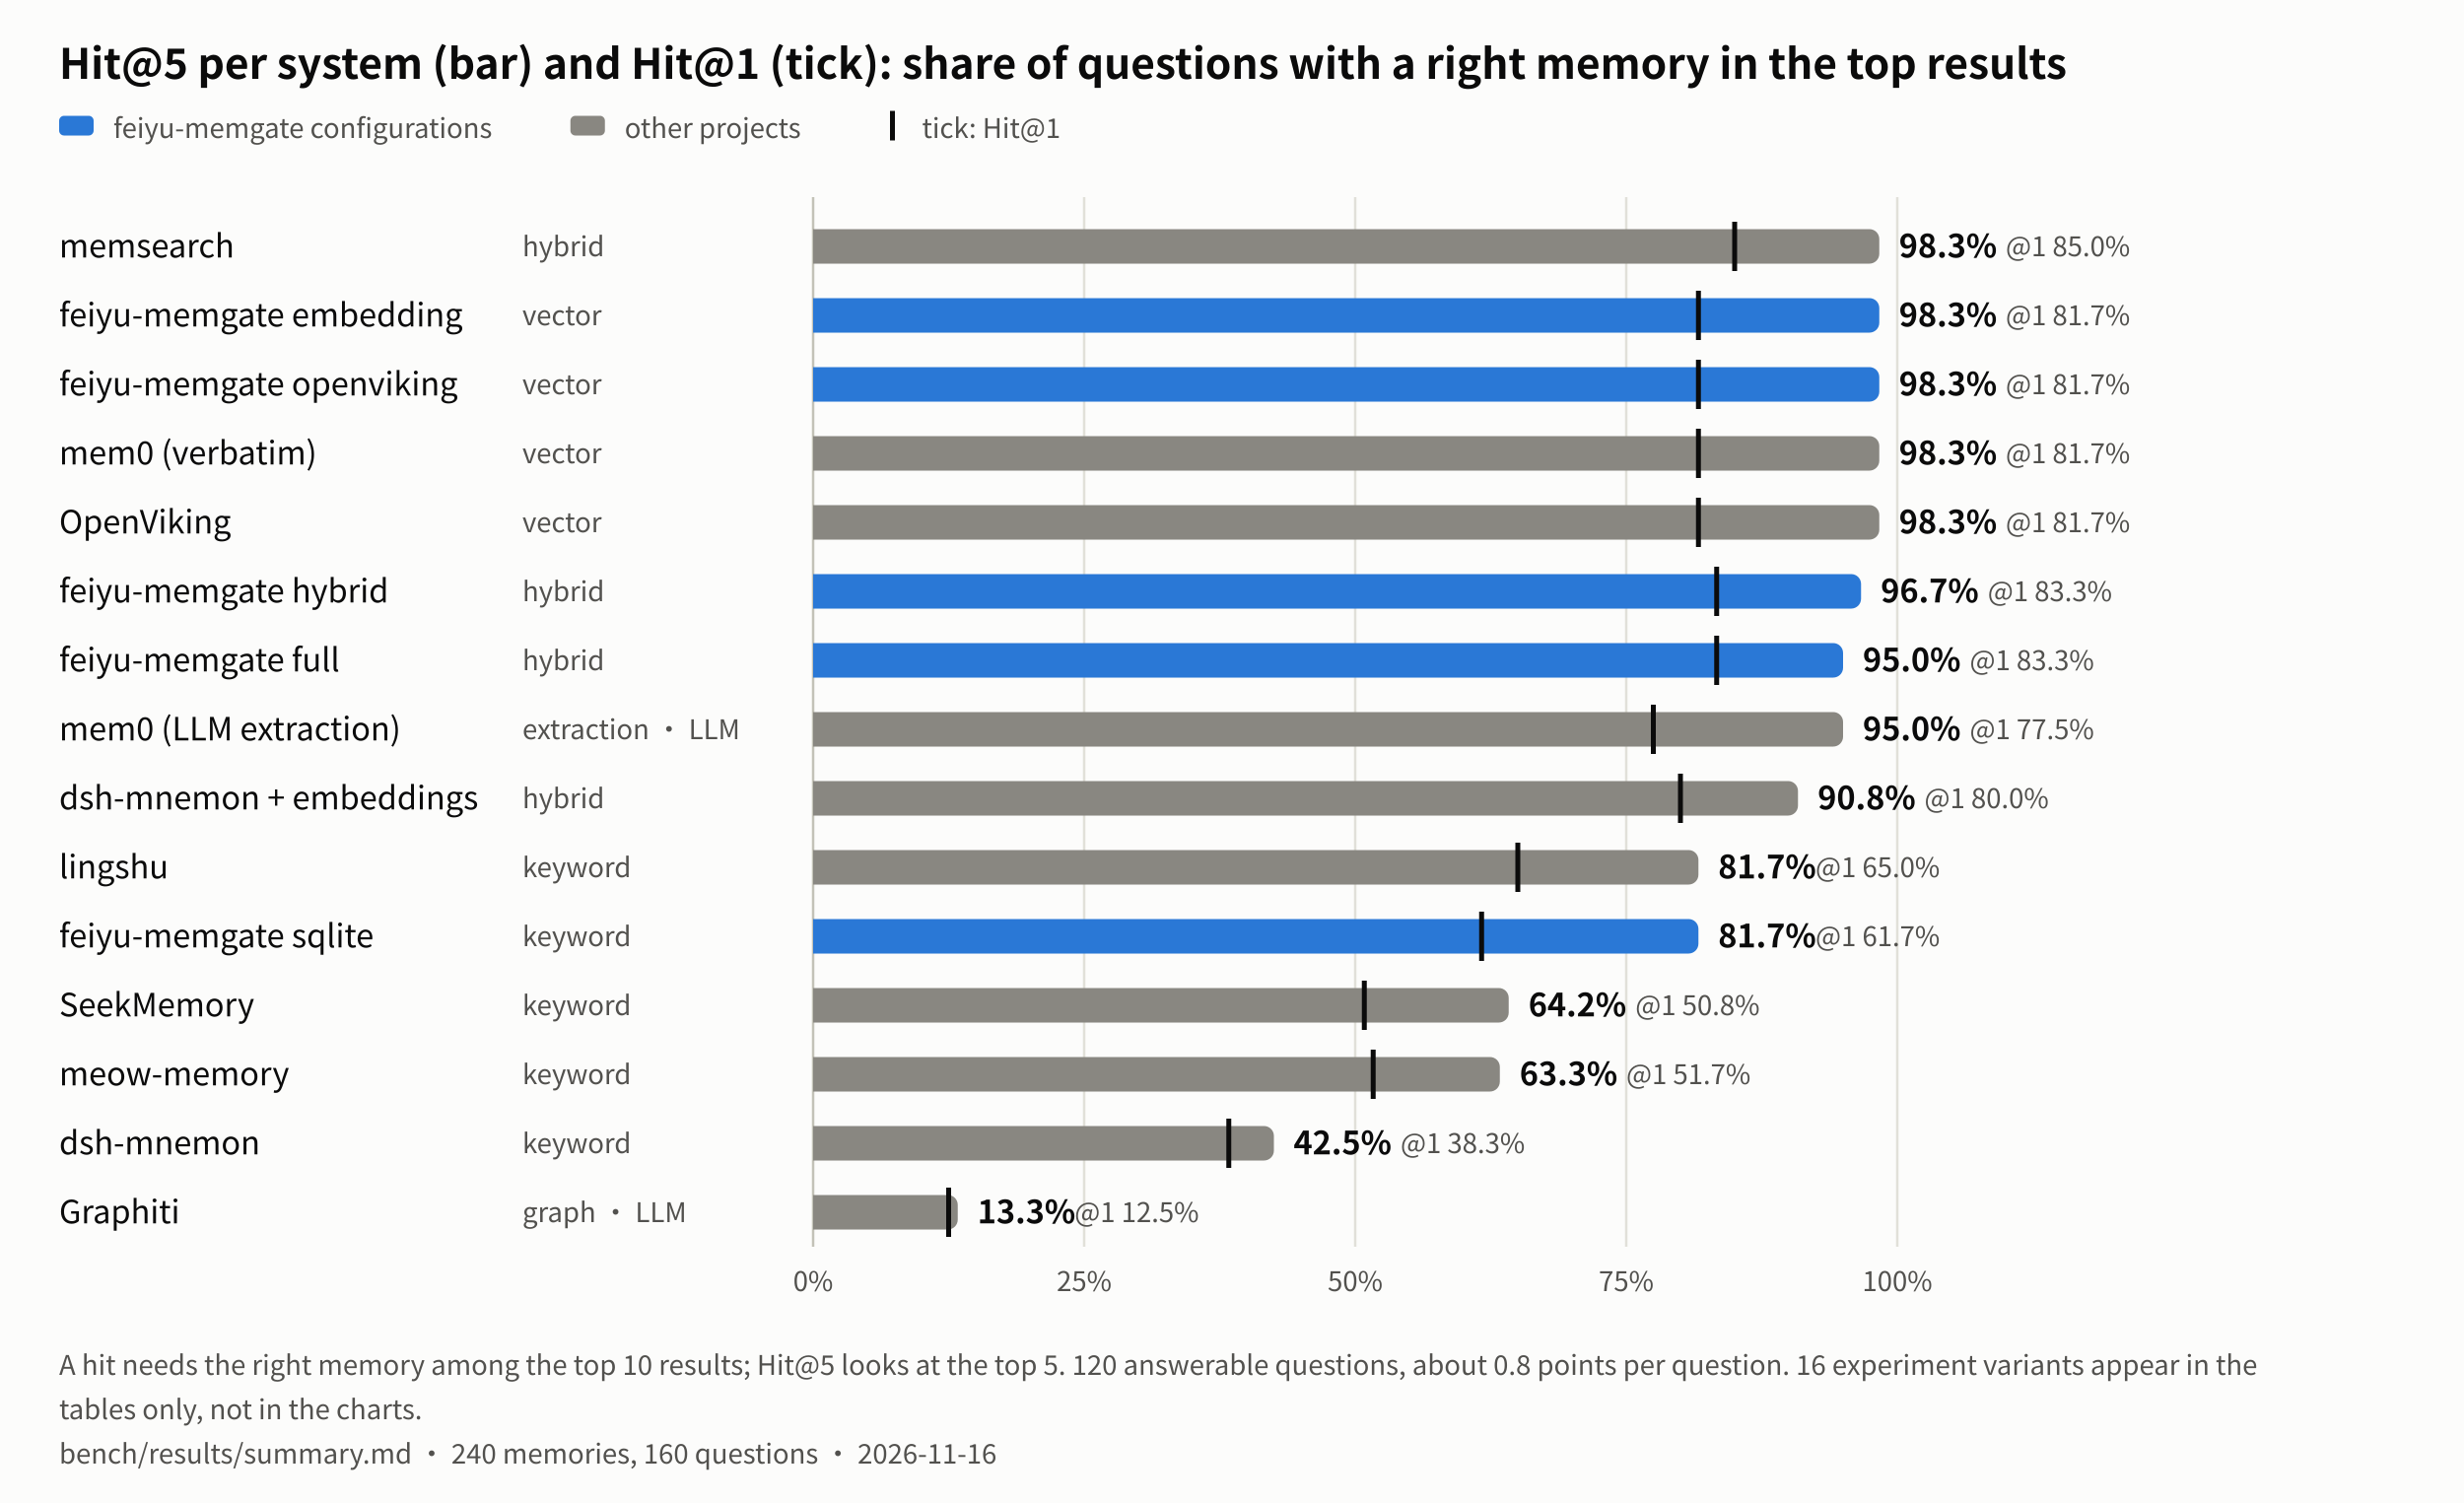
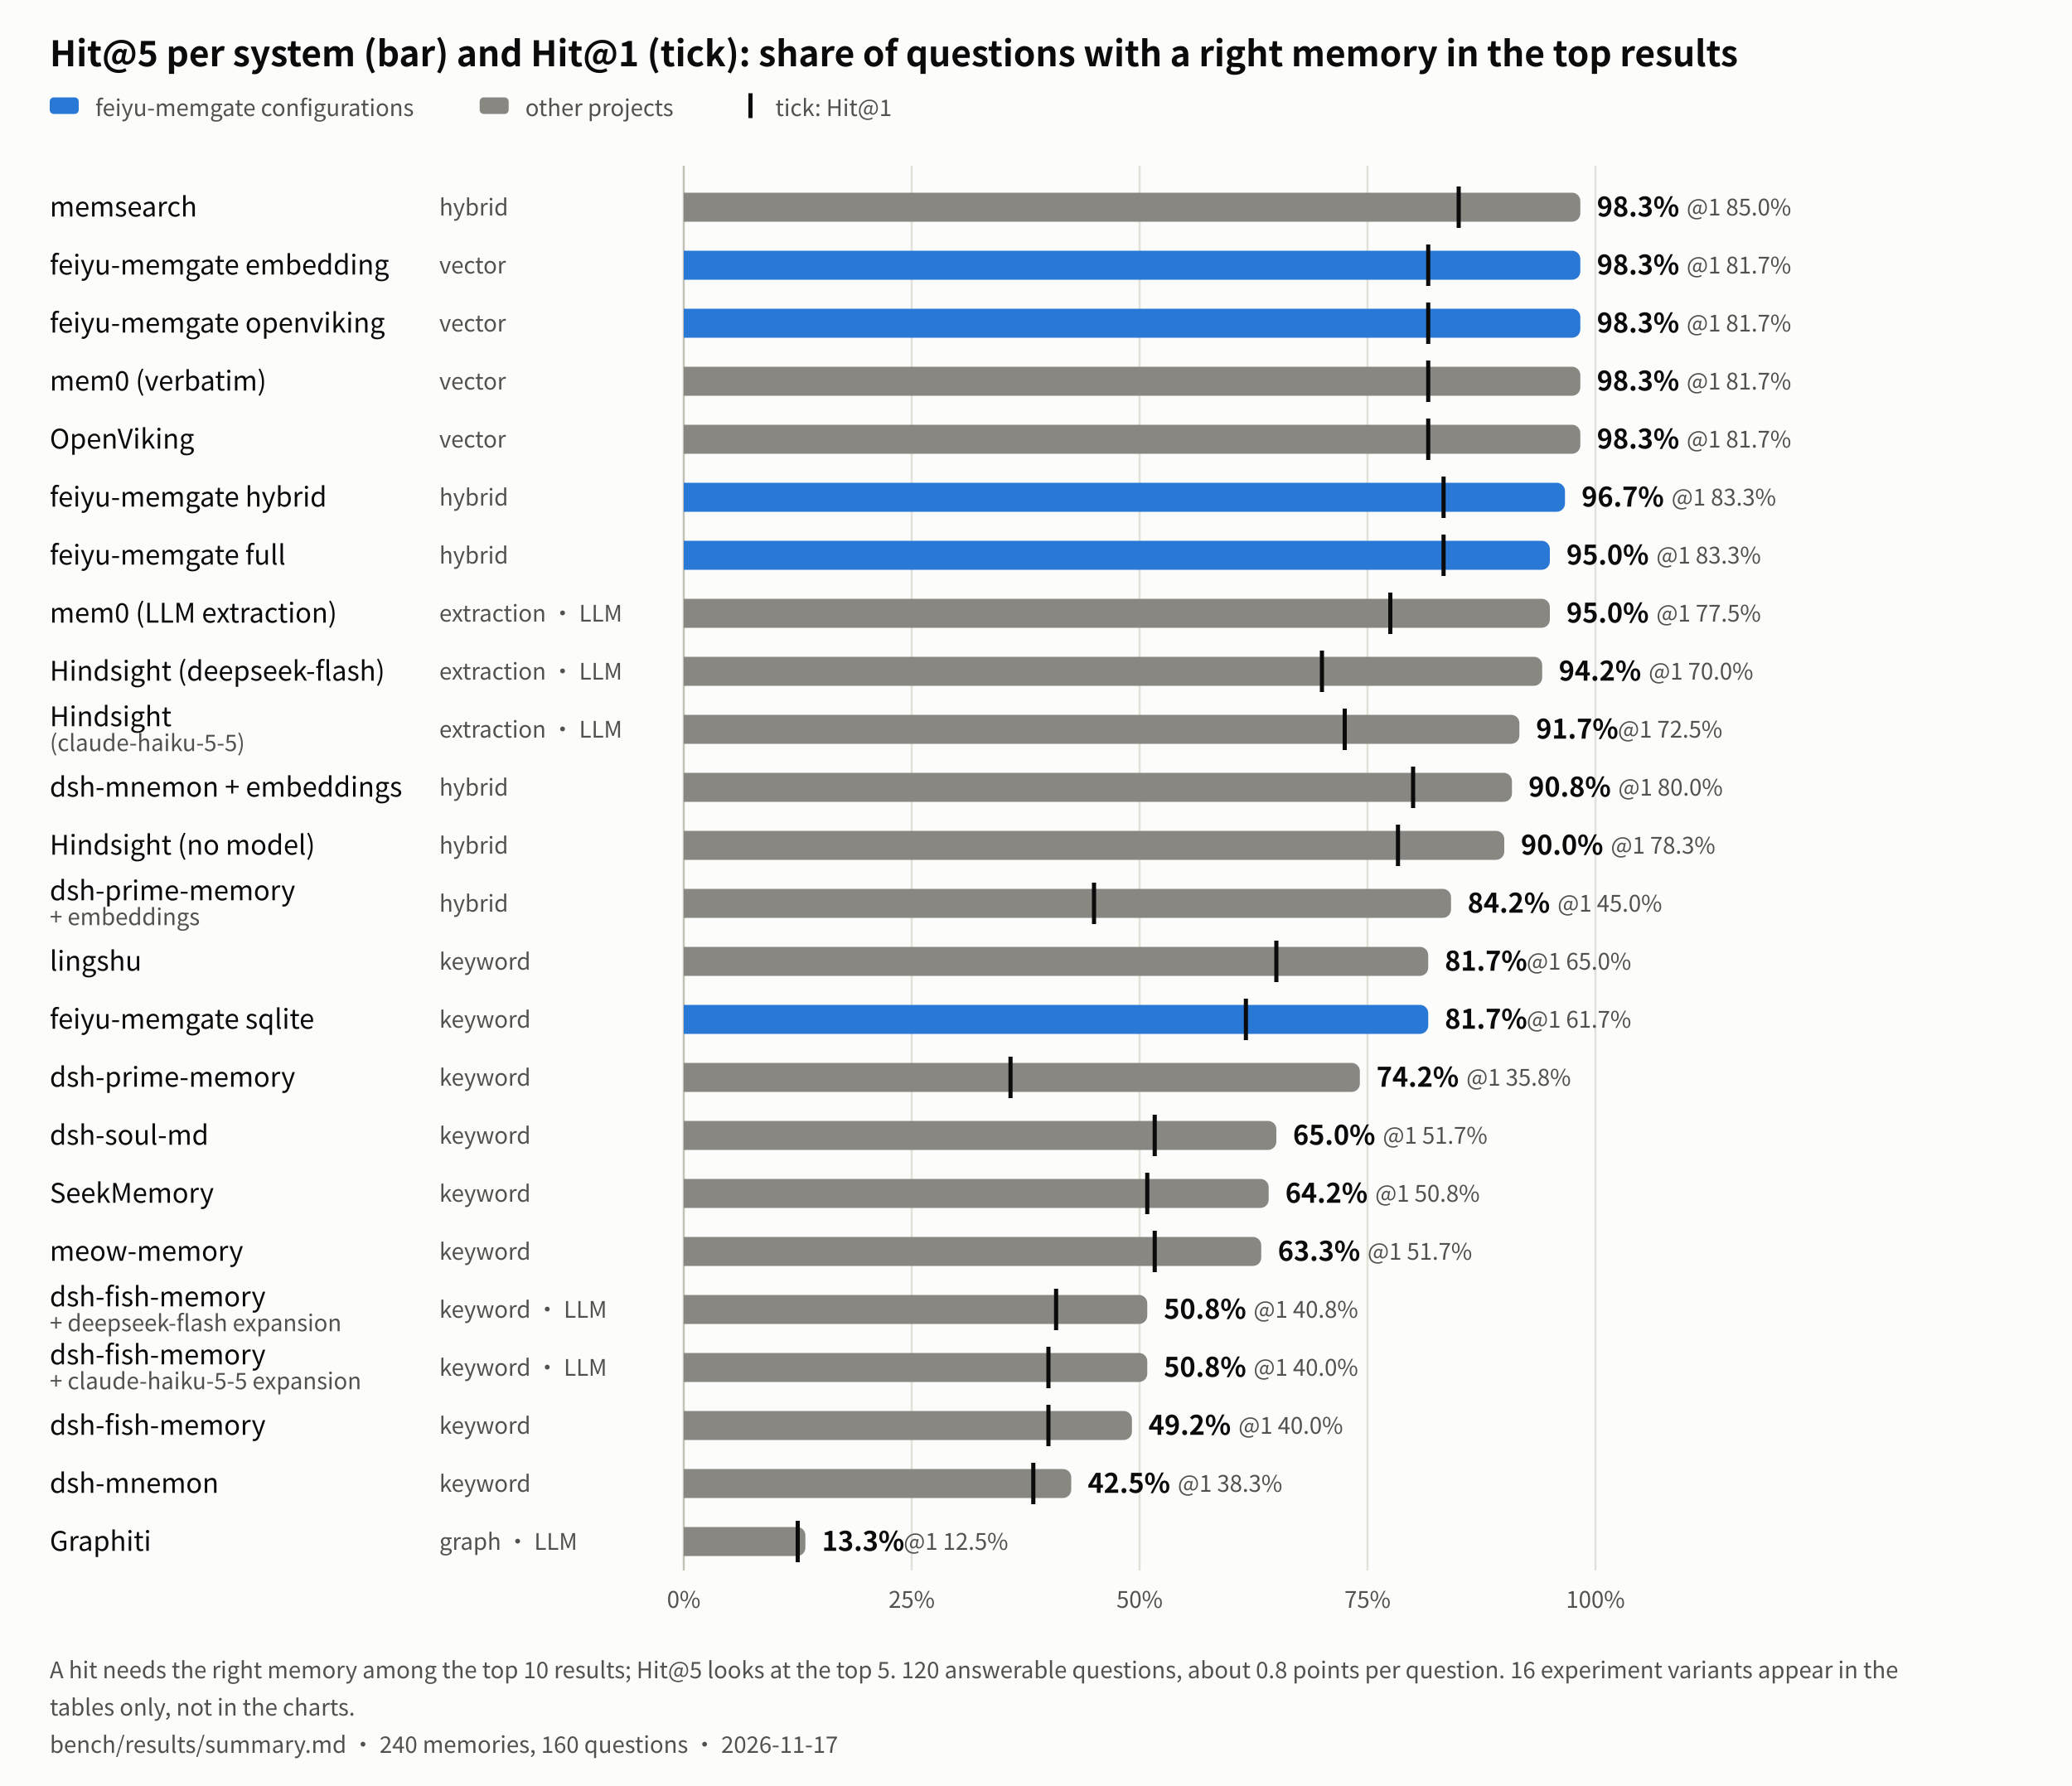
- <svg xmlns="http://www.w3.org/2000/svg" width="1000" height="610" viewBox="0 0 1000 610" role="img" lang="en">
+ <svg xmlns="http://www.w3.org/2000/svg" width="1000" height="862" viewBox="0 0 1000 862" role="img" lang="en">
  <style>text{font-family:-apple-system, "Segoe UI", "Microsoft YaHei", "PingFang SC", "Noto Sans CJK SC", "Helvetica Neue", Arial, sans-serif;fill:#52514e;font-size:13px}.t{font-size:17px;font-weight:600;fill:#0b0b0b}.l{font-size:13px;fill:#0b0b0b}.lb{font-size:13px;font-weight:600;fill:#0b0b0b}.s{font-size:11px;fill:#52514e}.grid{stroke:#e1e0d9;stroke-width:1;fill:none}.axis{stroke:#c3c2b7;stroke-width:1;fill:none}.tick{stroke:#0b0b0b;stroke-width:2;fill:none}.lead{stroke-width:1;fill:none}.fa{fill:#2a78d6}.fo{fill:#898781}.tint{fill:#898781;fill-opacity:0.35}</style>
-   <rect width="1000" height="610" fill="#fcfcfb" />
+   <rect width="1000" height="862" fill="#fcfcfb" />
  <text x="24.0" y="32.0" class="t">Hit@5 per system (bar) and Hit@1 (tick): share of questions with a right memory in the top results</text>
  <rect x="24.0" y="47.0" width="14" height="8" rx="2" class="fa" />
  <text x="46.0" y="56.0" class="s">feiyu-memgate configurations</text>
  <rect x="231.5" y="47.0" width="14" height="8" rx="2" class="fo" />
  <text x="253.5" y="56.0" class="s">other projects</text>
  <line x1="362.2" y1="45.0" x2="362.2" y2="57.0" class="tick" />
  <text x="374.2" y="56.0" class="s">tick: Hit@1</text>
-   <line x1="330.0" y1="80.0" x2="330.0" y2="506.0" class="axis" />
-   <text x="330.0" y="524.0" class="s" text-anchor="middle">0%</text>
-   <line x1="440.0" y1="80.0" x2="440.0" y2="506.0" class="grid" />
-   <text x="440.0" y="524.0" class="s" text-anchor="middle">25%</text>
-   <line x1="550.0" y1="80.0" x2="550.0" y2="506.0" class="grid" />
-   <text x="550.0" y="524.0" class="s" text-anchor="middle">50%</text>
-   <line x1="660.0" y1="80.0" x2="660.0" y2="506.0" class="grid" />
-   <text x="660.0" y="524.0" class="s" text-anchor="middle">75%</text>
-   <line x1="770.0" y1="80.0" x2="770.0" y2="506.0" class="grid" />
-   <text x="770.0" y="524.0" class="s" text-anchor="middle">100%</text>
+   <line x1="330.0" y1="80.0" x2="330.0" y2="758.0" class="axis" />
+   <text x="330.0" y="776.0" class="s" text-anchor="middle">0%</text>
+   <line x1="440.0" y1="80.0" x2="440.0" y2="758.0" class="grid" />
+   <text x="440.0" y="776.0" class="s" text-anchor="middle">25%</text>
+   <line x1="550.0" y1="80.0" x2="550.0" y2="758.0" class="grid" />
+   <text x="550.0" y="776.0" class="s" text-anchor="middle">50%</text>
+   <line x1="660.0" y1="80.0" x2="660.0" y2="758.0" class="grid" />
+   <text x="660.0" y="776.0" class="s" text-anchor="middle">75%</text>
+   <line x1="770.0" y1="80.0" x2="770.0" y2="758.0" class="grid" />
+   <text x="770.0" y="776.0" class="s" text-anchor="middle">100%</text>
  <text x="24.0" y="104.5" class="l">memsearch</text>
  <text x="212.0" y="104.0" class="s">hybrid</text>
  <path d="M330.0,93.0 H758.7 A4.0,4.0 0 0 1 762.7,97.0 V103.0 A4.0,4.0 0 0 1 758.7,107.0 H330.0 Z" fill="#898781" />
  <line x1="704.0" y1="90.0" x2="704.0" y2="110.0" class="tick" />
  <text x="770.7" y="104.5" class="lb">98.3%</text>
  <text x="814.0" y="104.0" class="s">@1 85.0%</text>
  <text x="24.0" y="132.5" class="l">feiyu-memgate embedding</text>
  <text x="212.0" y="132.0" class="s">vector</text>
  <path d="M330.0,121.0 H758.7 A4.0,4.0 0 0 1 762.7,125.0 V131.0 A4.0,4.0 0 0 1 758.7,135.0 H330.0 Z" fill="#2a78d6" />
  <line x1="689.3" y1="118.0" x2="689.3" y2="138.0" class="tick" />
  <text x="770.7" y="132.5" class="lb">98.3%</text>
  <text x="814.0" y="132.0" class="s">@1 81.7%</text>
  <text x="24.0" y="160.5" class="l">feiyu-memgate openviking</text>
  <text x="212.0" y="160.0" class="s">vector</text>
  <path d="M330.0,149.0 H758.7 A4.0,4.0 0 0 1 762.7,153.0 V159.0 A4.0,4.0 0 0 1 758.7,163.0 H330.0 Z" fill="#2a78d6" />
  <line x1="689.3" y1="146.0" x2="689.3" y2="166.0" class="tick" />
  <text x="770.7" y="160.5" class="lb">98.3%</text>
  <text x="814.0" y="160.0" class="s">@1 81.7%</text>
  <text x="24.0" y="188.5" class="l">mem0 (verbatim)</text>
  <text x="212.0" y="188.0" class="s">vector</text>
  <path d="M330.0,177.0 H758.7 A4.0,4.0 0 0 1 762.7,181.0 V187.0 A4.0,4.0 0 0 1 758.7,191.0 H330.0 Z" fill="#898781" />
  <line x1="689.3" y1="174.0" x2="689.3" y2="194.0" class="tick" />
  <text x="770.7" y="188.5" class="lb">98.3%</text>
  <text x="814.0" y="188.0" class="s">@1 81.7%</text>
  <text x="24.0" y="216.5" class="l">OpenViking</text>
  <text x="212.0" y="216.0" class="s">vector</text>
  <path d="M330.0,205.0 H758.7 A4.0,4.0 0 0 1 762.7,209.0 V215.0 A4.0,4.0 0 0 1 758.7,219.0 H330.0 Z" fill="#898781" />
  <line x1="689.3" y1="202.0" x2="689.3" y2="222.0" class="tick" />
  <text x="770.7" y="216.5" class="lb">98.3%</text>
  <text x="814.0" y="216.0" class="s">@1 81.7%</text>
  <text x="24.0" y="244.5" class="l">feiyu-memgate hybrid</text>
  <text x="212.0" y="244.0" class="s">hybrid</text>
  <path d="M330.0,233.0 H751.3 A4.0,4.0 0 0 1 755.3,237.0 V243.0 A4.0,4.0 0 0 1 751.3,247.0 H330.0 Z" fill="#2a78d6" />
  <line x1="696.7" y1="230.0" x2="696.7" y2="250.0" class="tick" />
  <text x="763.3" y="244.5" class="lb">96.7%</text>
  <text x="806.7" y="244.0" class="s">@1 83.3%</text>
  <text x="24.0" y="272.5" class="l">feiyu-memgate full</text>
  <text x="212.0" y="272.0" class="s">hybrid</text>
  <path d="M330.0,261.0 H744.0 A4.0,4.0 0 0 1 748.0,265.0 V271.0 A4.0,4.0 0 0 1 744.0,275.0 H330.0 Z" fill="#2a78d6" />
  <line x1="696.7" y1="258.0" x2="696.7" y2="278.0" class="tick" />
  <text x="756.0" y="272.5" class="lb">95.0%</text>
  <text x="799.4" y="272.0" class="s">@1 83.3%</text>
  <text x="24.0" y="300.5" class="l">mem0 (LLM extraction)</text>
  <text x="212.0" y="300.0" class="s">extraction · LLM</text>
  <path d="M330.0,289.0 H744.0 A4.0,4.0 0 0 1 748.0,293.0 V299.0 A4.0,4.0 0 0 1 744.0,303.0 H330.0 Z" fill="#898781" />
  <line x1="671.0" y1="286.0" x2="671.0" y2="306.0" class="tick" />
  <text x="756.0" y="300.5" class="lb">95.0%</text>
  <text x="799.4" y="300.0" class="s">@1 77.5%</text>
-   <text x="24.0" y="328.5" class="l">dsh-mnemon + embeddings</text>
-   <text x="212.0" y="328.0" class="s">hybrid</text>
-   <path d="M330.0,317.0 H725.7 A4.0,4.0 0 0 1 729.7,321.0 V327.0 A4.0,4.0 0 0 1 725.7,331.0 H330.0 Z" fill="#898781" />
-   <line x1="682.0" y1="314.0" x2="682.0" y2="334.0" class="tick" />
-   <text x="737.7" y="328.5" class="lb">90.8%</text>
-   <text x="781.0" y="328.0" class="s">@1 80.0%</text>
-   <text x="24.0" y="356.5" class="l">lingshu</text>
-   <text x="212.0" y="356.0" class="s">keyword</text>
-   <path d="M330.0,345.0 H685.3 A4.0,4.0 0 0 1 689.3,349.0 V355.0 A4.0,4.0 0 0 1 685.3,359.0 H330.0 Z" fill="#898781" />
-   <line x1="616.0" y1="342.0" x2="616.0" y2="362.0" class="tick" />
-   <text x="697.3" y="356.5" class="lb">81.7%</text>
-   <text x="736.8" y="356.0" class="s">@1 65.0%</text>
-   <text x="24.0" y="384.5" class="l">feiyu-memgate sqlite</text>
-   <text x="212.0" y="384.0" class="s">keyword</text>
-   <path d="M330.0,373.0 H685.3 A4.0,4.0 0 0 1 689.3,377.0 V383.0 A4.0,4.0 0 0 1 685.3,387.0 H330.0 Z" fill="#2a78d6" />
-   <line x1="601.3" y1="370.0" x2="601.3" y2="390.0" class="tick" />
-   <text x="697.3" y="384.5" class="lb">81.7%</text>
-   <text x="736.8" y="384.0" class="s">@1 61.7%</text>
-   <text x="24.0" y="412.5" class="l">SeekMemory</text>
-   <text x="212.0" y="412.0" class="s">keyword</text>
-   <path d="M330.0,401.0 H608.3 A4.0,4.0 0 0 1 612.3,405.0 V411.0 A4.0,4.0 0 0 1 608.3,415.0 H330.0 Z" fill="#898781" />
-   <line x1="553.7" y1="398.0" x2="553.7" y2="418.0" class="tick" />
-   <text x="620.3" y="412.5" class="lb">64.2%</text>
-   <text x="663.7" y="412.0" class="s">@1 50.8%</text>
-   <text x="24.0" y="440.5" class="l">meow-memory</text>
-   <text x="212.0" y="440.0" class="s">keyword</text>
-   <path d="M330.0,429.0 H604.7 A4.0,4.0 0 0 1 608.7,433.0 V439.0 A4.0,4.0 0 0 1 604.7,443.0 H330.0 Z" fill="#898781" />
-   <line x1="557.3" y1="426.0" x2="557.3" y2="446.0" class="tick" />
-   <text x="616.7" y="440.5" class="lb">63.3%</text>
-   <text x="660.0" y="440.0" class="s">@1 51.7%</text>
-   <text x="24.0" y="468.5" class="l">dsh-mnemon</text>
+   <text x="24.0" y="328.5" class="l">Hindsight (deepseek-flash)</text>
+   <text x="212.0" y="328.0" class="s">extraction · LLM</text>
+   <path d="M330.0,317.0 H740.3 A4.0,4.0 0 0 1 744.3,321.0 V327.0 A4.0,4.0 0 0 1 740.3,331.0 H330.0 Z" fill="#898781" />
+   <line x1="638.0" y1="314.0" x2="638.0" y2="334.0" class="tick" />
+   <text x="752.3" y="328.5" class="lb">94.2%</text>
+   <text x="795.7" y="328.0" class="s">@1 70.0%</text>
+   <text x="24.0" y="350.5" class="l">Hindsight</text>
+   <text x="24.0" y="362.5" class="s">(claude-haiku-5-5)</text>
+   <text x="212.0" y="356.0" class="s">extraction · LLM</text>
+   <path d="M330.0,345.0 H729.3 A4.0,4.0 0 0 1 733.3,349.0 V355.0 A4.0,4.0 0 0 1 729.3,359.0 H330.0 Z" fill="#898781" />
+   <line x1="649.0" y1="342.0" x2="649.0" y2="362.0" class="tick" />
+   <text x="741.3" y="356.5" class="lb">91.7%</text>
+   <text x="780.8" y="356.0" class="s">@1 72.5%</text>
+   <text x="24.0" y="384.5" class="l">dsh-mnemon + embeddings</text>
+   <text x="212.0" y="384.0" class="s">hybrid</text>
+   <path d="M330.0,373.0 H725.7 A4.0,4.0 0 0 1 729.7,377.0 V383.0 A4.0,4.0 0 0 1 725.7,387.0 H330.0 Z" fill="#898781" />
+   <line x1="682.0" y1="370.0" x2="682.0" y2="390.0" class="tick" />
+   <text x="737.7" y="384.5" class="lb">90.8%</text>
+   <text x="781.0" y="384.0" class="s">@1 80.0%</text>
+   <text x="24.0" y="412.5" class="l">Hindsight (no model)</text>
+   <text x="212.0" y="412.0" class="s">hybrid</text>
+   <path d="M330.0,401.0 H722.0 A4.0,4.0 0 0 1 726.0,405.0 V411.0 A4.0,4.0 0 0 1 722.0,415.0 H330.0 Z" fill="#898781" />
+   <line x1="674.7" y1="398.0" x2="674.7" y2="418.0" class="tick" />
+   <text x="734.0" y="412.5" class="lb">90.0%</text>
+   <text x="777.4" y="412.0" class="s">@1 78.3%</text>
+   <text x="24.0" y="434.5" class="l">dsh-prime-memory</text>
+   <text x="24.0" y="446.5" class="s">+ embeddings</text>
+   <text x="212.0" y="440.0" class="s">hybrid</text>
+   <path d="M330.0,429.0 H696.3 A4.0,4.0 0 0 1 700.3,433.0 V439.0 A4.0,4.0 0 0 1 696.3,443.0 H330.0 Z" fill="#898781" />
+   <line x1="528.0" y1="426.0" x2="528.0" y2="446.0" class="tick" />
+   <text x="708.3" y="440.5" class="lb">84.2%</text>
+   <text x="751.7" y="440.0" class="s">@1 45.0%</text>
+   <text x="24.0" y="468.5" class="l">lingshu</text>
  <text x="212.0" y="468.0" class="s">keyword</text>
-   <path d="M330.0,457.0 H513.0 A4.0,4.0 0 0 1 517.0,461.0 V467.0 A4.0,4.0 0 0 1 513.0,471.0 H330.0 Z" fill="#898781" />
-   <line x1="498.7" y1="454.0" x2="498.7" y2="474.0" class="tick" />
-   <text x="525.0" y="468.5" class="lb">42.5%</text>
-   <text x="568.4" y="468.0" class="s">@1 38.3%</text>
-   <text x="24.0" y="496.5" class="l">Graphiti</text>
-   <text x="212.0" y="496.0" class="s">graph · LLM</text>
-   <path d="M330.0,485.0 H384.7 A4.0,4.0 0 0 1 388.7,489.0 V495.0 A4.0,4.0 0 0 1 384.7,499.0 H330.0 Z" fill="#898781" />
-   <line x1="385.0" y1="482.0" x2="385.0" y2="502.0" class="tick" />
-   <text x="396.7" y="496.5" class="lb">13.3%</text>
-   <text x="436.1" y="496.0" class="s">@1 12.5%</text>
-   <text x="24.0" y="558.0" class="s">A hit needs the right memory among the top 10 results; Hit@5 looks at the top 5. 120 answerable questions, about 0.8 points per question. 16 experiment variants appear in the</text>
-   <text x="24.0" y="576.0" class="s">tables only, not in the charts.</text>
-   <text x="24.0" y="594.0" class="s">bench/results/summary.md · 240 memories, 160 questions · 2026-11-16</text>
+   <path d="M330.0,457.0 H685.3 A4.0,4.0 0 0 1 689.3,461.0 V467.0 A4.0,4.0 0 0 1 685.3,471.0 H330.0 Z" fill="#898781" />
+   <line x1="616.0" y1="454.0" x2="616.0" y2="474.0" class="tick" />
+   <text x="697.3" y="468.5" class="lb">81.7%</text>
+   <text x="736.8" y="468.0" class="s">@1 65.0%</text>
+   <text x="24.0" y="496.5" class="l">feiyu-memgate sqlite</text>
+   <text x="212.0" y="496.0" class="s">keyword</text>
+   <path d="M330.0,485.0 H685.3 A4.0,4.0 0 0 1 689.3,489.0 V495.0 A4.0,4.0 0 0 1 685.3,499.0 H330.0 Z" fill="#2a78d6" />
+   <line x1="601.3" y1="482.0" x2="601.3" y2="502.0" class="tick" />
+   <text x="697.3" y="496.5" class="lb">81.7%</text>
+   <text x="736.8" y="496.0" class="s">@1 61.7%</text>
+   <text x="24.0" y="524.5" class="l">dsh-prime-memory</text>
+   <text x="212.0" y="524.0" class="s">keyword</text>
+   <path d="M330.0,513.0 H652.3 A4.0,4.0 0 0 1 656.3,517.0 V523.0 A4.0,4.0 0 0 1 652.3,527.0 H330.0 Z" fill="#898781" />
+   <line x1="487.7" y1="510.0" x2="487.7" y2="530.0" class="tick" />
+   <text x="664.3" y="524.5" class="lb">74.2%</text>
+   <text x="707.7" y="524.0" class="s">@1 35.8%</text>
+   <text x="24.0" y="552.5" class="l">dsh-soul-md</text>
+   <text x="212.0" y="552.0" class="s">keyword</text>
+   <path d="M330.0,541.0 H612.0 A4.0,4.0 0 0 1 616.0,545.0 V551.0 A4.0,4.0 0 0 1 612.0,555.0 H330.0 Z" fill="#898781" />
+   <line x1="557.3" y1="538.0" x2="557.3" y2="558.0" class="tick" />
+   <text x="624.0" y="552.5" class="lb">65.0%</text>
+   <text x="667.4" y="552.0" class="s">@1 51.7%</text>
+   <text x="24.0" y="580.5" class="l">SeekMemory</text>
+   <text x="212.0" y="580.0" class="s">keyword</text>
+   <path d="M330.0,569.0 H608.3 A4.0,4.0 0 0 1 612.3,573.0 V579.0 A4.0,4.0 0 0 1 608.3,583.0 H330.0 Z" fill="#898781" />
+   <line x1="553.7" y1="566.0" x2="553.7" y2="586.0" class="tick" />
+   <text x="620.3" y="580.5" class="lb">64.2%</text>
+   <text x="663.7" y="580.0" class="s">@1 50.8%</text>
+   <text x="24.0" y="608.5" class="l">meow-memory</text>
+   <text x="212.0" y="608.0" class="s">keyword</text>
+   <path d="M330.0,597.0 H604.7 A4.0,4.0 0 0 1 608.7,601.0 V607.0 A4.0,4.0 0 0 1 604.7,611.0 H330.0 Z" fill="#898781" />
+   <line x1="557.3" y1="594.0" x2="557.3" y2="614.0" class="tick" />
+   <text x="616.7" y="608.5" class="lb">63.3%</text>
+   <text x="660.0" y="608.0" class="s">@1 51.7%</text>
+   <text x="24.0" y="630.5" class="l">dsh-fish-memory</text>
+   <text x="24.0" y="642.5" class="s">+ deepseek-flash expansion</text>
+   <text x="212.0" y="636.0" class="s">keyword · LLM</text>
+   <path d="M330.0,625.0 H549.7 A4.0,4.0 0 0 1 553.7,629.0 V635.0 A4.0,4.0 0 0 1 549.7,639.0 H330.0 Z" fill="#898781" />
+   <line x1="509.7" y1="622.0" x2="509.7" y2="642.0" class="tick" />
+   <text x="561.7" y="636.5" class="lb">50.8%</text>
+   <text x="605.0" y="636.0" class="s">@1 40.8%</text>
+   <text x="24.0" y="658.5" class="l">dsh-fish-memory</text>
+   <text x="24.0" y="670.5" class="s">+ claude-haiku-5-5 expansion</text>
+   <text x="212.0" y="664.0" class="s">keyword · LLM</text>
+   <path d="M330.0,653.0 H549.7 A4.0,4.0 0 0 1 553.7,657.0 V663.0 A4.0,4.0 0 0 1 549.7,667.0 H330.0 Z" fill="#898781" />
+   <line x1="506.0" y1="650.0" x2="506.0" y2="670.0" class="tick" />
+   <text x="561.7" y="664.5" class="lb">50.8%</text>
+   <text x="605.0" y="664.0" class="s">@1 40.0%</text>
+   <text x="24.0" y="692.5" class="l">dsh-fish-memory</text>
+   <text x="212.0" y="692.0" class="s">keyword</text>
+   <path d="M330.0,681.0 H542.3 A4.0,4.0 0 0 1 546.3,685.0 V691.0 A4.0,4.0 0 0 1 542.3,695.0 H330.0 Z" fill="#898781" />
+   <line x1="506.0" y1="678.0" x2="506.0" y2="698.0" class="tick" />
+   <text x="554.3" y="692.5" class="lb">49.2%</text>
+   <text x="597.7" y="692.0" class="s">@1 40.0%</text>
+   <text x="24.0" y="720.5" class="l">dsh-mnemon</text>
+   <text x="212.0" y="720.0" class="s">keyword</text>
+   <path d="M330.0,709.0 H513.0 A4.0,4.0 0 0 1 517.0,713.0 V719.0 A4.0,4.0 0 0 1 513.0,723.0 H330.0 Z" fill="#898781" />
+   <line x1="498.7" y1="706.0" x2="498.7" y2="726.0" class="tick" />
+   <text x="525.0" y="720.5" class="lb">42.5%</text>
+   <text x="568.4" y="720.0" class="s">@1 38.3%</text>
+   <text x="24.0" y="748.5" class="l">Graphiti</text>
+   <text x="212.0" y="748.0" class="s">graph · LLM</text>
+   <path d="M330.0,737.0 H384.7 A4.0,4.0 0 0 1 388.7,741.0 V747.0 A4.0,4.0 0 0 1 384.7,751.0 H330.0 Z" fill="#898781" />
+   <line x1="385.0" y1="734.0" x2="385.0" y2="754.0" class="tick" />
+   <text x="396.7" y="748.5" class="lb">13.3%</text>
+   <text x="436.1" y="748.0" class="s">@1 12.5%</text>
+   <text x="24.0" y="810.0" class="s">A hit needs the right memory among the top 10 results; Hit@5 looks at the top 5. 120 answerable questions, about 0.8 points per question. 16 experiment variants appear in the</text>
+   <text x="24.0" y="828.0" class="s">tables only, not in the charts.</text>
+   <text x="24.0" y="846.0" class="s">bench/results/summary.md · 240 memories, 160 questions · 2026-11-17</text>
</svg>
